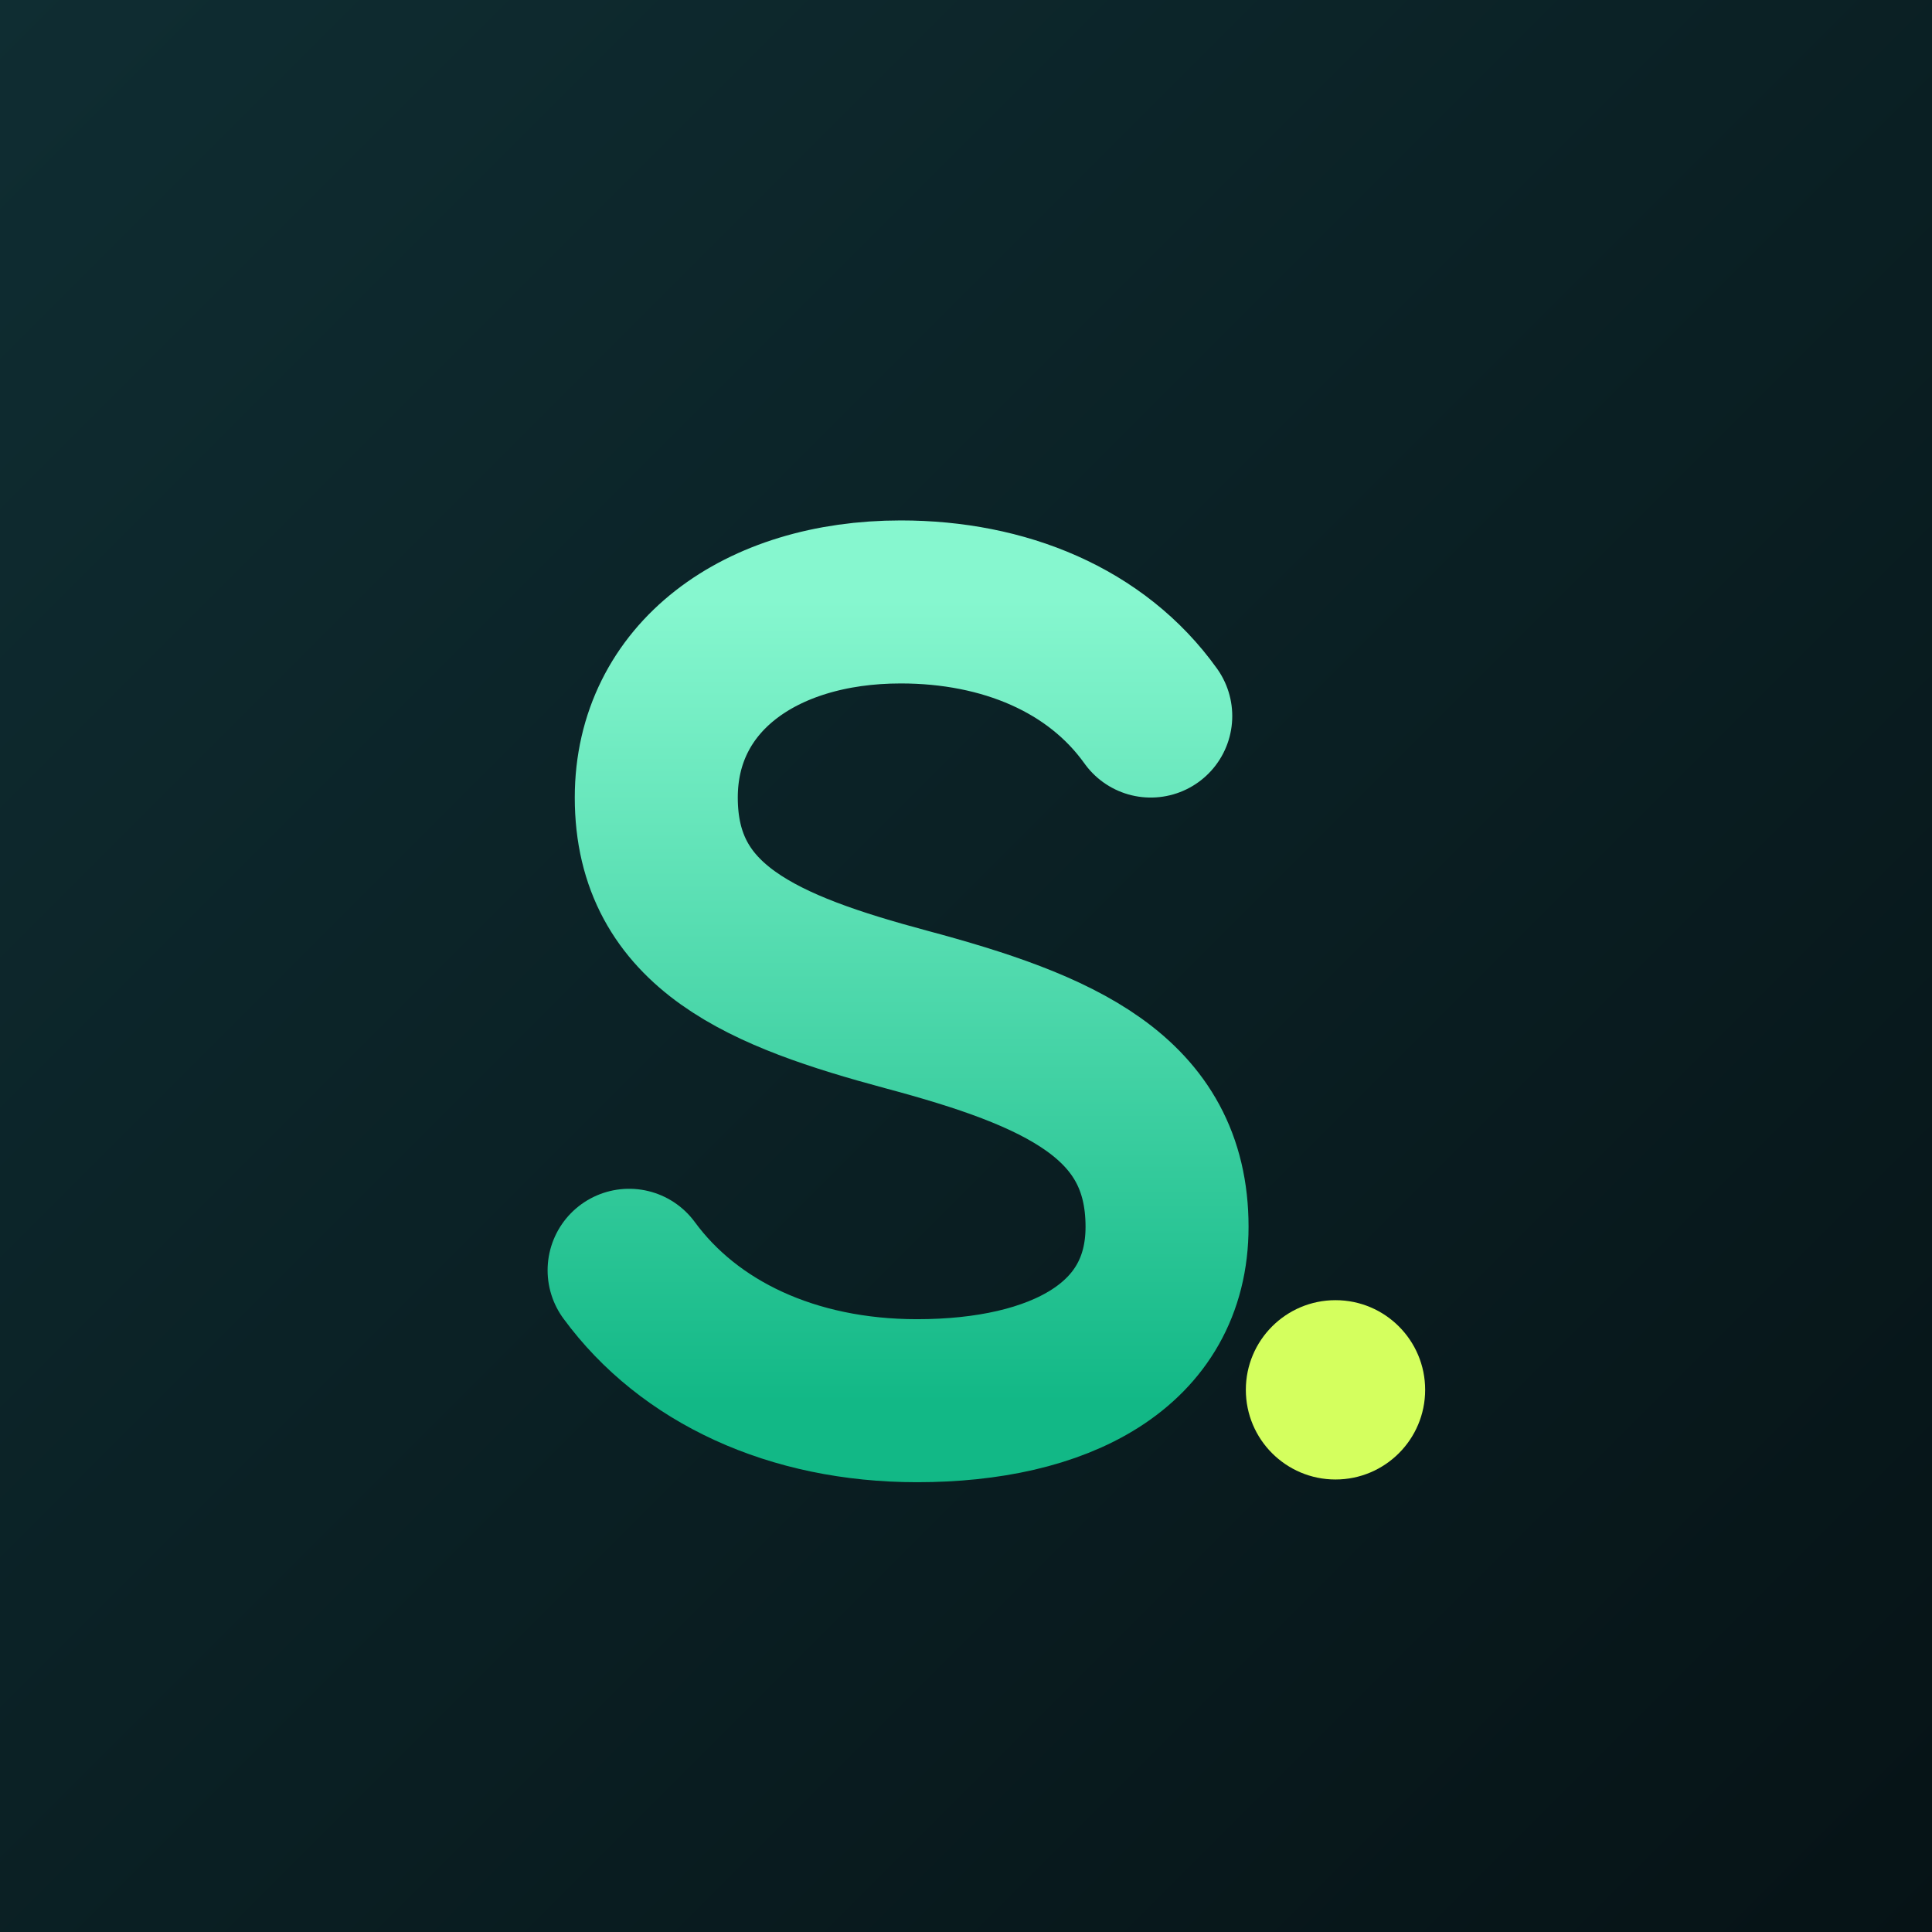
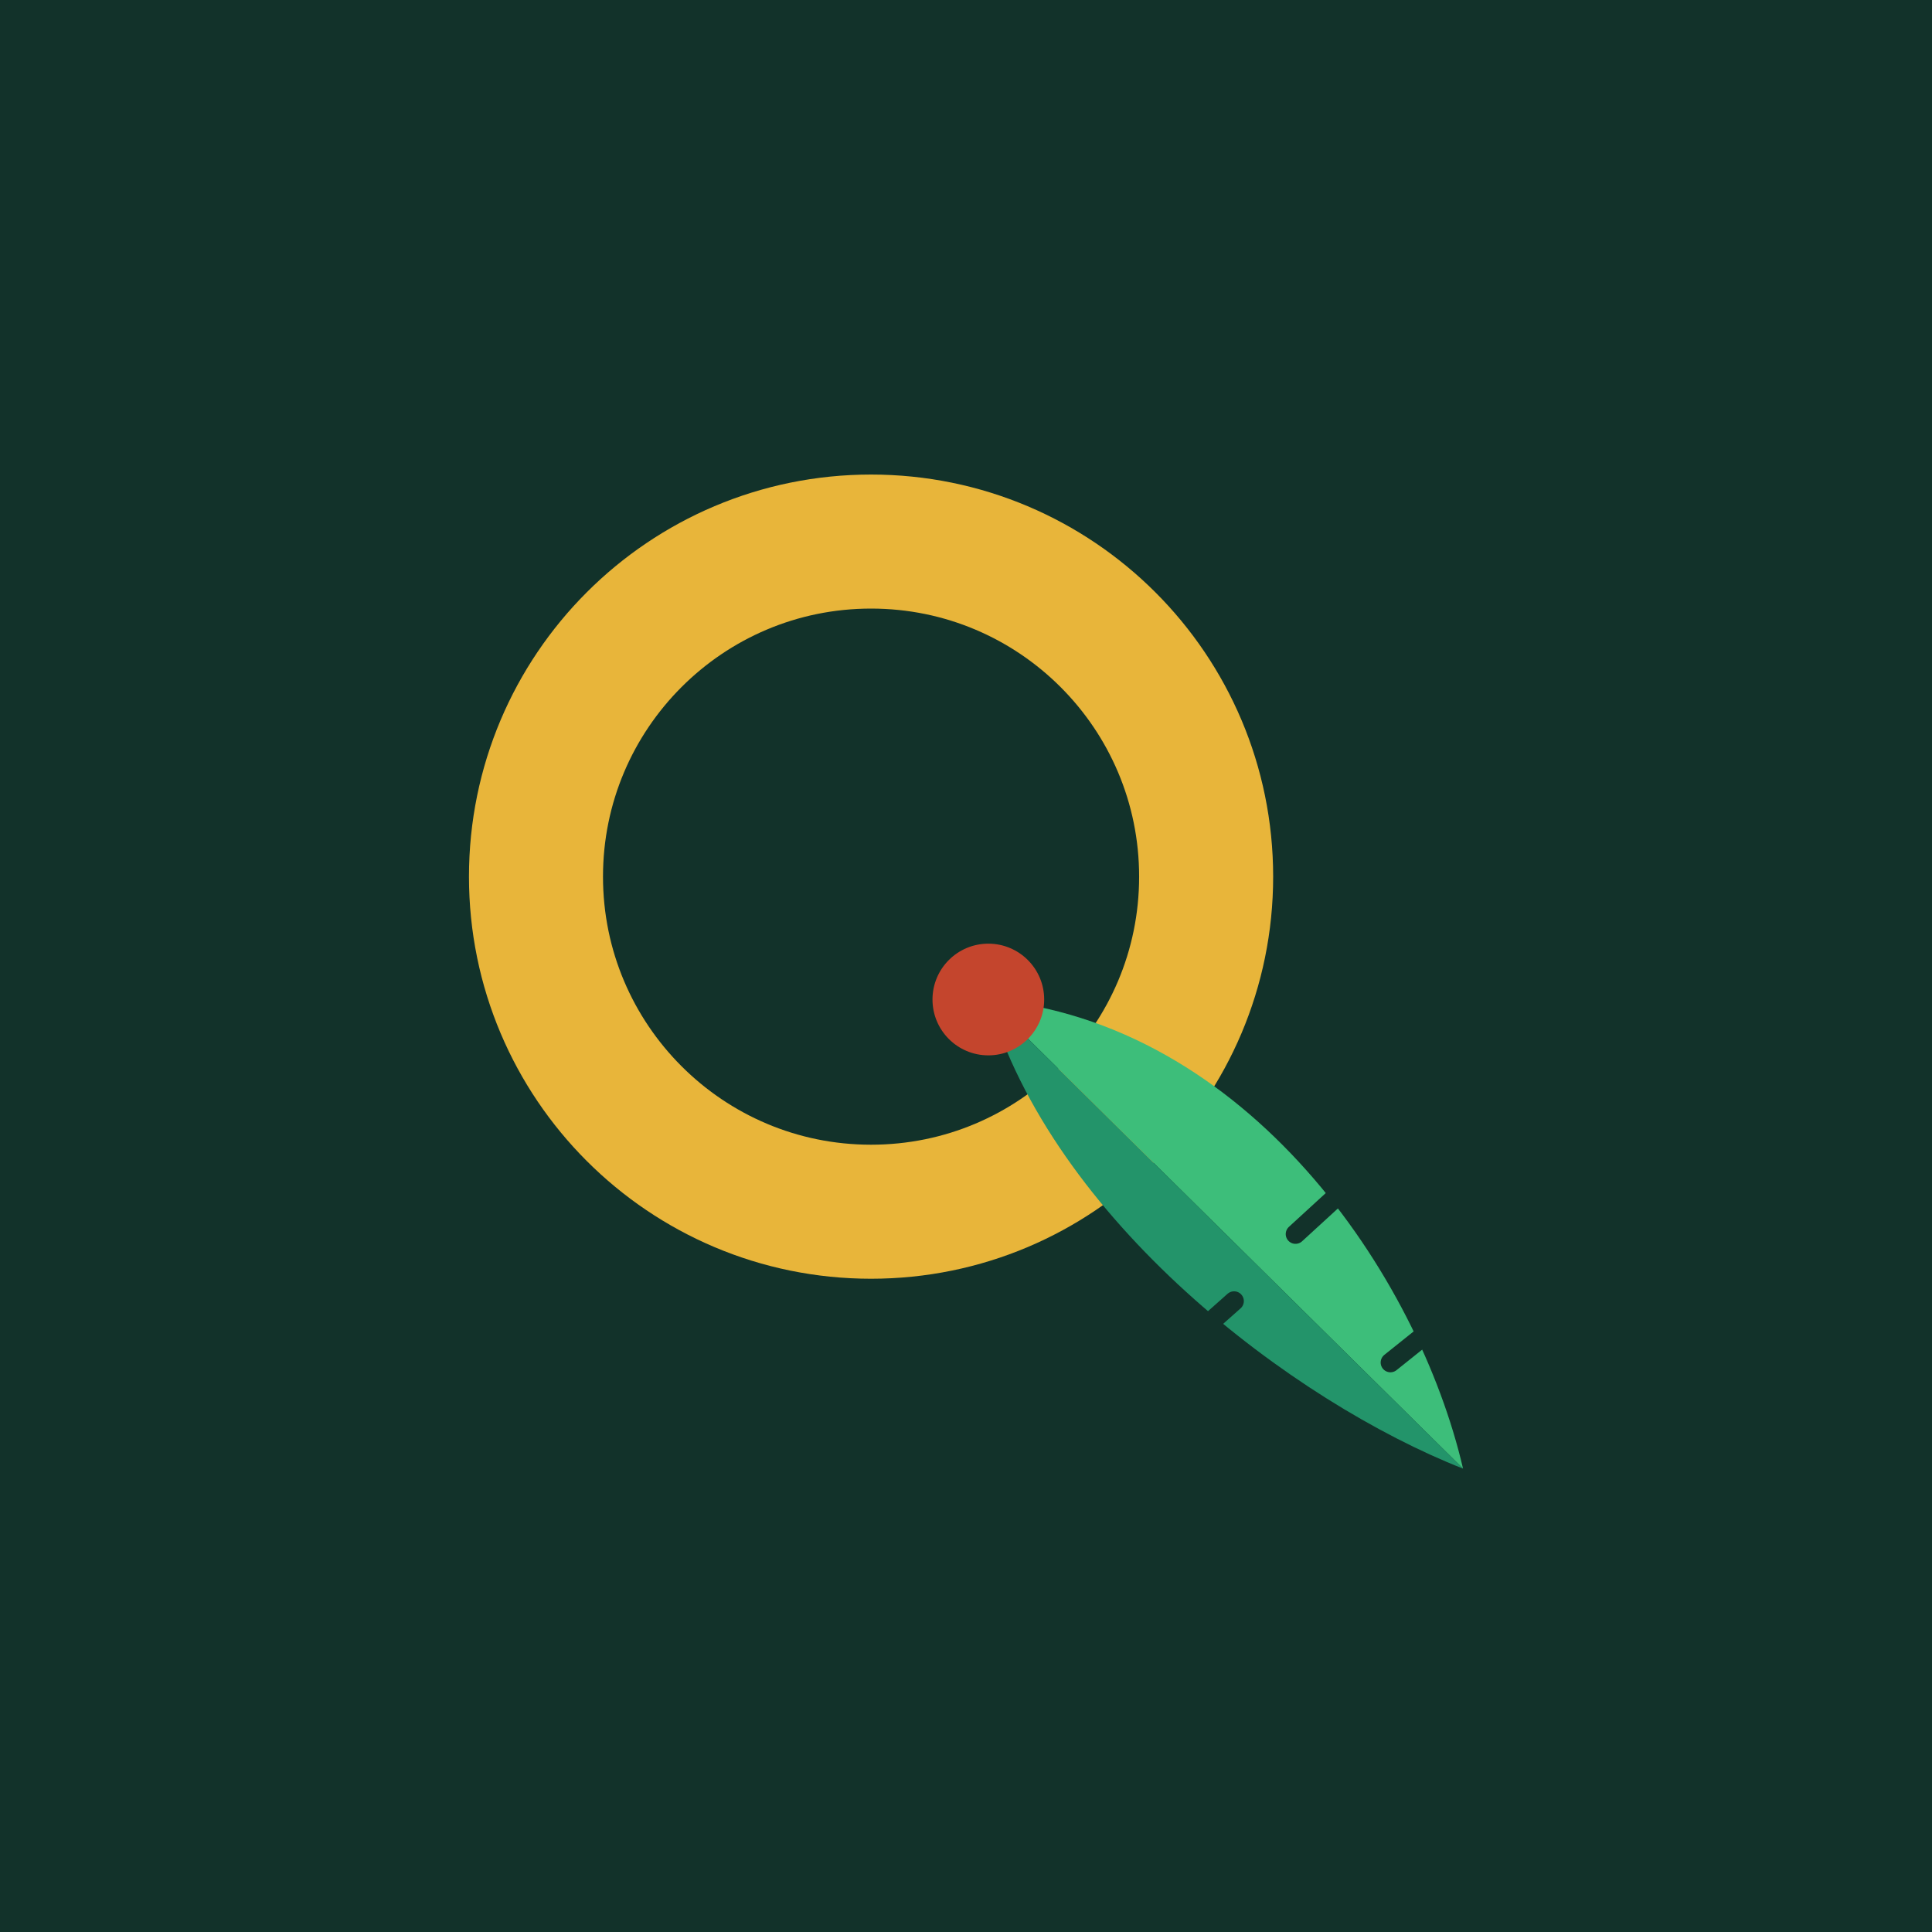
<svg xmlns="http://www.w3.org/2000/svg" viewBox="0 0 512 512">
-   <defs>
-     <linearGradient id="salda-bg" x1="0" y1="0" x2="1" y2="1">
-       <stop offset="0" stop-color="#0F2D32" />
-       <stop offset="1" stop-color="#061316" />
-     </linearGradient>
-     <linearGradient id="salda-s" x1="0" y1="0" x2="0" y2="1">
-       <stop offset="0" stop-color="#86F7CF" />
-       <stop offset="1" stop-color="#12B886" />
-     </linearGradient>
-   </defs>
-   <rect width="512" height="512" fill="url(#salda-bg)" />
-   <g transform="translate(256 256) scale(0.72) translate(-270 -260)">
-     <path d="M338 168C318 140 284 126 246 126C194 126 156 154 156 198C156 246 196 262 248 276C304 291 344 308 344 356C344 400 304 420 252 420C206 420 168 402 146 372" fill="none" stroke="url(#salda-s)" stroke-width="60" stroke-linecap="round" />
-     <circle cx="406" cy="416" r="33" fill="#D4FF5E" />
+   <rect width="512" height="512" fill="#12322A" />
+   <g transform="translate(256 256) scale(0.74) translate(-262 -260)">
+     <circle cx="228" cy="228" r="120" fill="none" stroke="#E8B53A" stroke-width="48" />
+     <path d="M270 272C363 280 424 371 440 440Z" fill="#3DBE7A" />
+     <path d="M270 272C293 351 379 416 440 440Z" fill="#23946A" />
+     <path d="M404 334L380 356M434 386L414 402M340 396L358 380" stroke="#12322A" stroke-width="7" stroke-linecap="round" />
+     <circle cx="270" cy="272" r="20" fill="#C4452D" />
  </g>
</svg>
